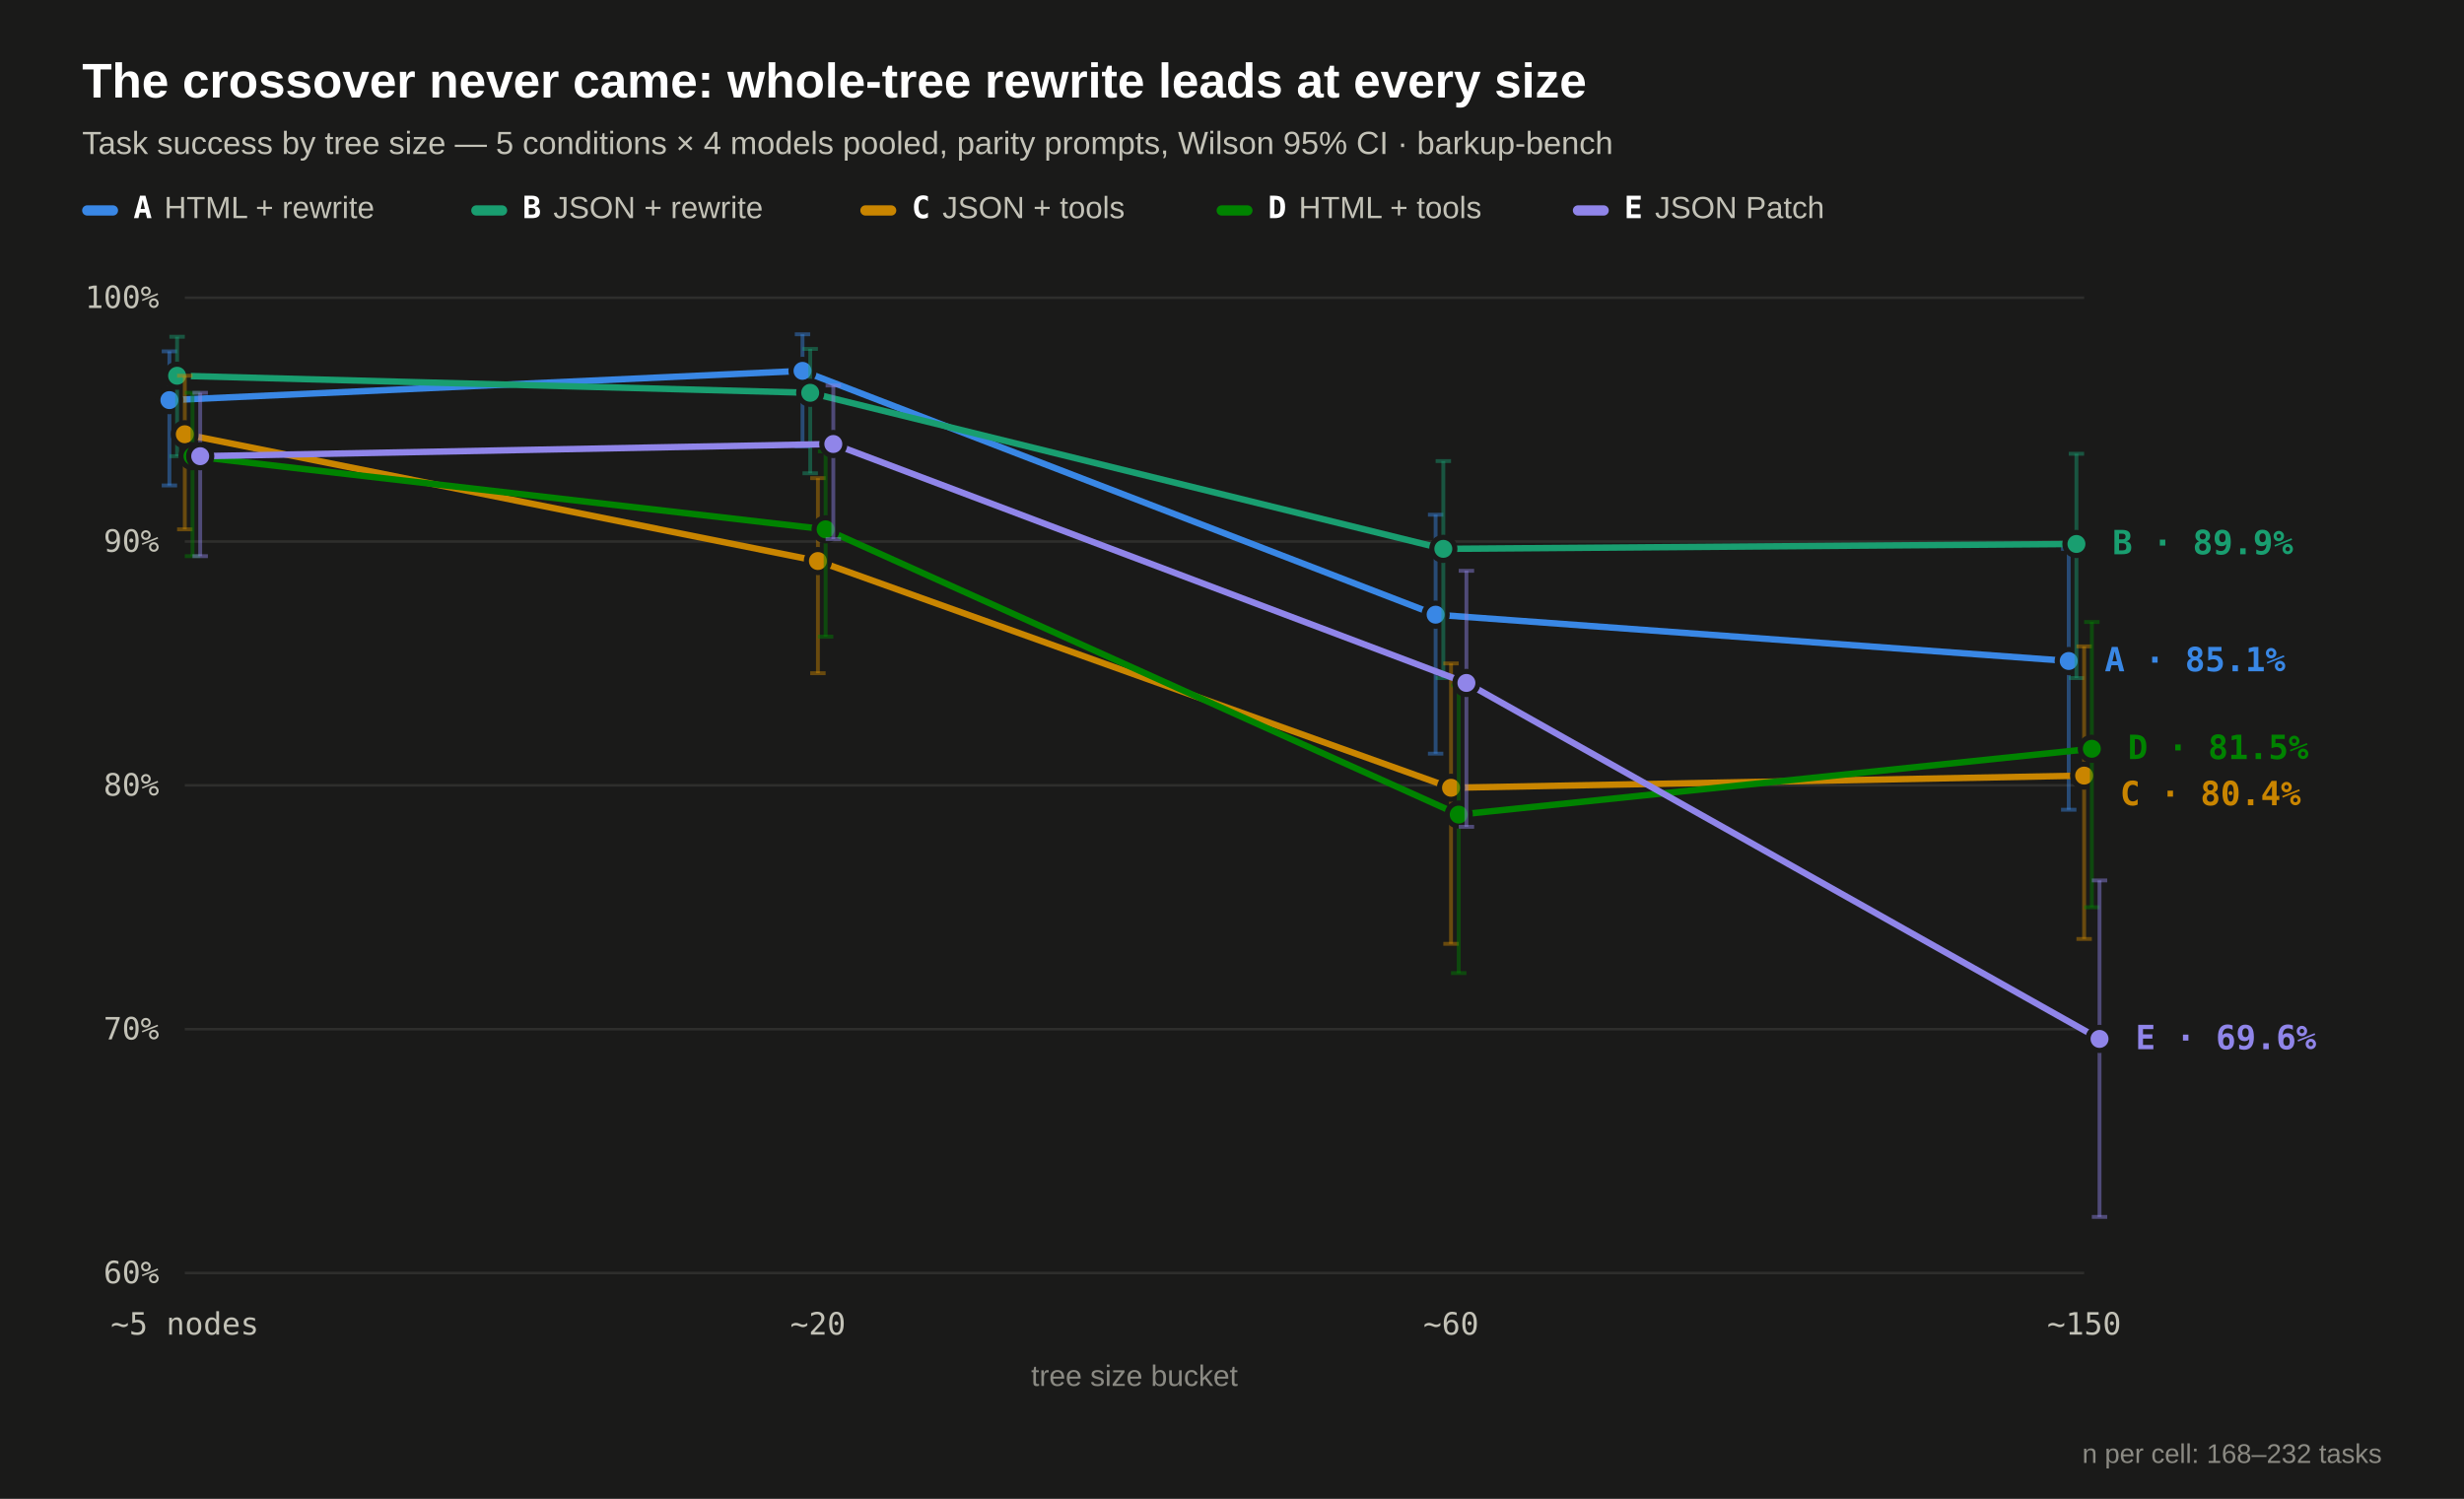
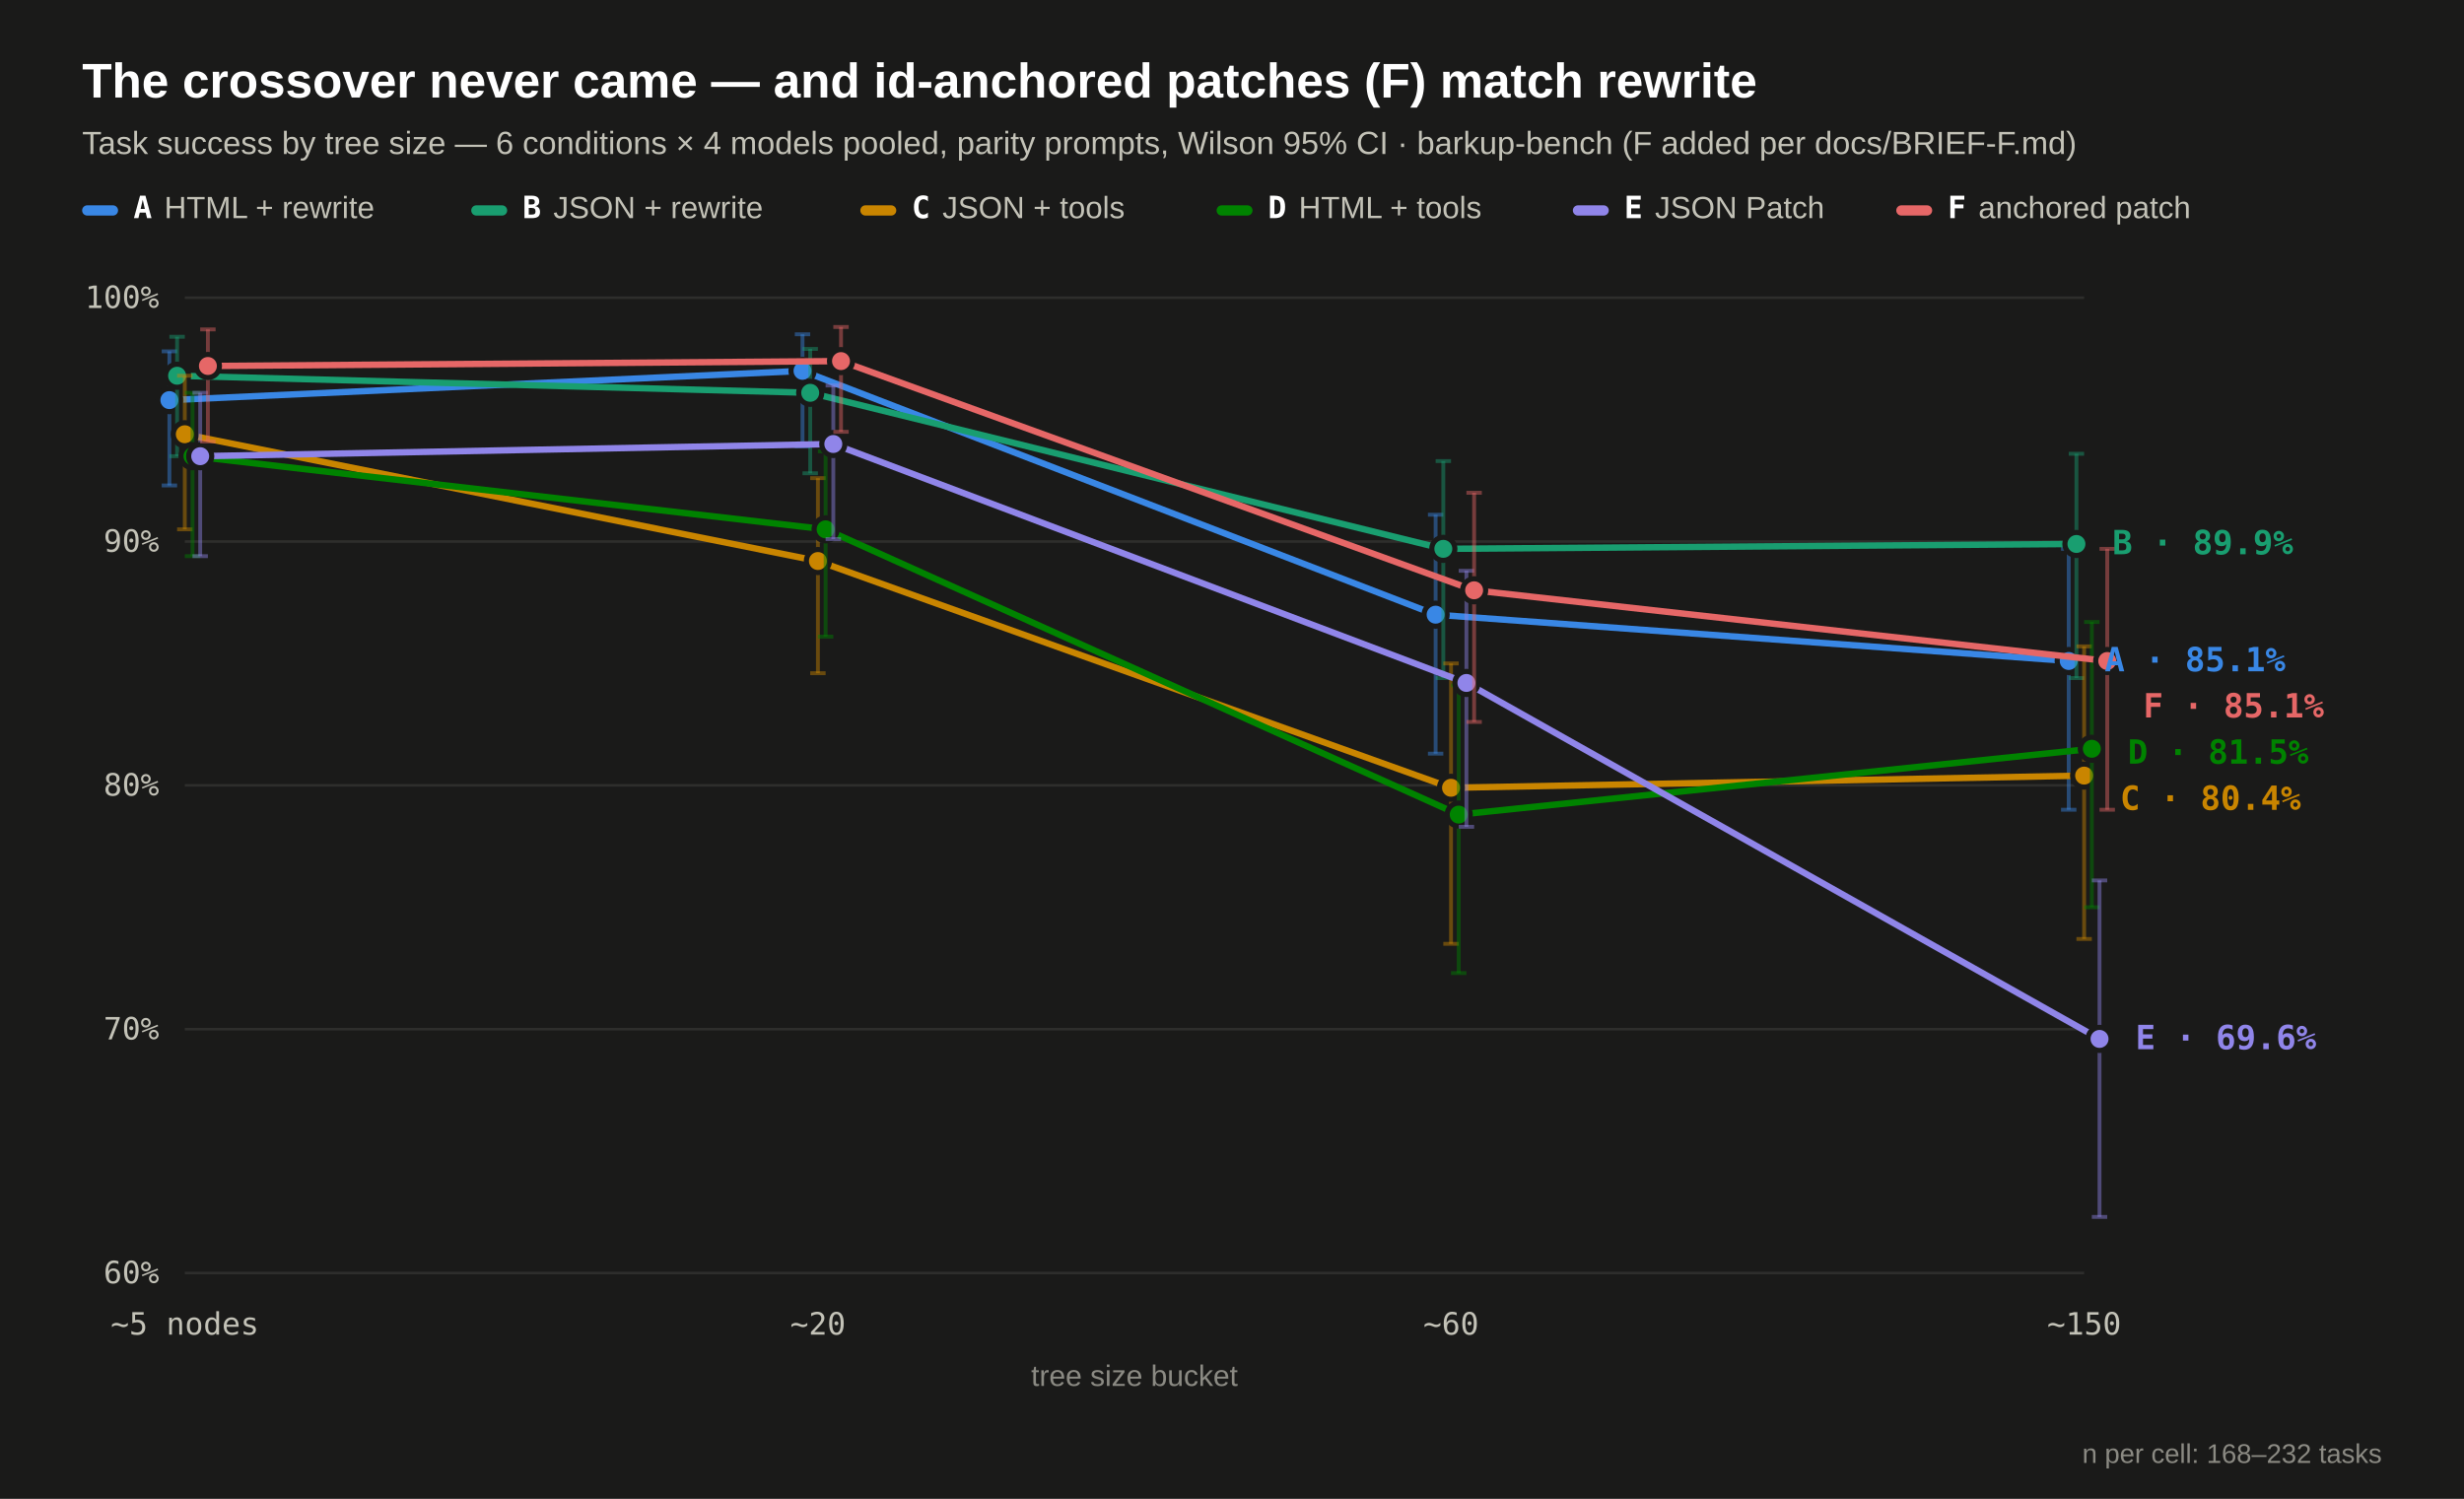
<svg xmlns="http://www.w3.org/2000/svg" viewBox="0 0 960 584" width="960" height="584">
  <rect width="960" height="100%" fill="#1a1a19" />
-   <text x="32" y="38" font-family="Seravek, 'Gill Sans', 'Helvetica Neue', Arial, sans-serif" font-size="19" font-weight="700" fill="#ffffff">The crossover never came: whole-tree rewrite leads at every size</text>
-   <text x="32" y="60" font-family="Seravek, 'Gill Sans', 'Helvetica Neue', Arial, sans-serif" font-size="12.5" fill="#c3c2b7">Task success by tree size — 5 conditions × 4 models pooled, parity prompts, Wilson 95% CI · barkup-bench</text>
+   <text x="32" y="38" font-family="Seravek, 'Gill Sans', 'Helvetica Neue', Arial, sans-serif" font-size="19" font-weight="700" fill="#ffffff">The crossover never came — and id-anchored patches (F) match rewrite</text>
+   <text x="32" y="60" font-family="Seravek, 'Gill Sans', 'Helvetica Neue', Arial, sans-serif" font-size="12.5" fill="#c3c2b7">Task success by tree size — 6 conditions × 4 models pooled, parity prompts, Wilson 95% CI · barkup-bench (F added per docs/BRIEF-F.md)</text>
  <rect x="32" y="80" width="14" height="4" rx="2" fill="#3987e5" />
  <text x="52" y="85" font-family="Menlo, 'SF Mono', Consolas, monospace" font-size="12" font-weight="700" fill="#ffffff">A</text>
  <text x="64" y="85" font-family="Seravek, 'Gill Sans', 'Helvetica Neue', Arial, sans-serif" font-size="12" fill="#c3c2b7">HTML + rewrite</text>
  <rect x="183.6" y="80" width="14" height="4" rx="2" fill="#199e70" />
  <text x="203.6" y="85" font-family="Menlo, 'SF Mono', Consolas, monospace" font-size="12" font-weight="700" fill="#ffffff">B</text>
  <text x="215.6" y="85" font-family="Seravek, 'Gill Sans', 'Helvetica Neue', Arial, sans-serif" font-size="12" fill="#c3c2b7">JSON + rewrite</text>
  <rect x="335.2" y="80" width="14" height="4" rx="2" fill="#c98500" />
  <text x="355.2" y="85" font-family="Menlo, 'SF Mono', Consolas, monospace" font-size="12" font-weight="700" fill="#ffffff">C</text>
  <text x="367.2" y="85" font-family="Seravek, 'Gill Sans', 'Helvetica Neue', Arial, sans-serif" font-size="12" fill="#c3c2b7">JSON + tools</text>
  <rect x="474" y="80" width="14" height="4" rx="2" fill="#008300" />
  <text x="494" y="85" font-family="Menlo, 'SF Mono', Consolas, monospace" font-size="12" font-weight="700" fill="#ffffff">D</text>
  <text x="506" y="85" font-family="Seravek, 'Gill Sans', 'Helvetica Neue', Arial, sans-serif" font-size="12" fill="#c3c2b7">HTML + tools</text>
  <rect x="612.8" y="80" width="14" height="4" rx="2" fill="#9085e9" />
  <text x="632.8" y="85" font-family="Menlo, 'SF Mono', Consolas, monospace" font-size="12" font-weight="700" fill="#ffffff">E</text>
  <text x="644.8" y="85" font-family="Seravek, 'Gill Sans', 'Helvetica Neue', Arial, sans-serif" font-size="12" fill="#c3c2b7">JSON Patch</text>
+   <rect x="738.8" y="80" width="14" height="4" rx="2" fill="#e66767" />
+   <text x="758.8" y="85" font-family="Menlo, 'SF Mono', Consolas, monospace" font-size="12" font-weight="700" fill="#ffffff">F</text>
+   <text x="770.8" y="85" font-family="Seravek, 'Gill Sans', 'Helvetica Neue', Arial, sans-serif" font-size="12" fill="#c3c2b7">anchored patch</text>
  <line x1="72" x2="812" y1="496" y2="496" stroke="#2e2e2c" stroke-width="1" />
  <text x="62" y="500" text-anchor="end" font-family="Menlo, 'SF Mono', Consolas, monospace" font-size="12" fill="#c3c2b7">60%</text>
  <line x1="72" x2="812" y1="401" y2="401" stroke="#2e2e2c" stroke-width="1" />
  <text x="62" y="405" text-anchor="end" font-family="Menlo, 'SF Mono', Consolas, monospace" font-size="12" fill="#c3c2b7">70%</text>
  <line x1="72" x2="812" y1="306" y2="306" stroke="#2e2e2c" stroke-width="1" />
  <text x="62" y="310" text-anchor="end" font-family="Menlo, 'SF Mono', Consolas, monospace" font-size="12" fill="#c3c2b7">80%</text>
  <line x1="72" x2="812" y1="211" y2="211" stroke="#2e2e2c" stroke-width="1" />
  <text x="62" y="215" text-anchor="end" font-family="Menlo, 'SF Mono', Consolas, monospace" font-size="12" fill="#c3c2b7">90%</text>
  <line x1="72" x2="812" y1="116" y2="116" stroke="#2e2e2c" stroke-width="1" />
  <text x="62" y="120" text-anchor="end" font-family="Menlo, 'SF Mono', Consolas, monospace" font-size="12" fill="#c3c2b7">100%</text>
  <text x="72" y="520" text-anchor="middle" font-family="Menlo, 'SF Mono', Consolas, monospace" font-size="12" fill="#c3c2b7">~5 nodes</text>
  <text x="318.667" y="520" text-anchor="middle" font-family="Menlo, 'SF Mono', Consolas, monospace" font-size="12" fill="#c3c2b7">~20</text>
  <text x="565.333" y="520" text-anchor="middle" font-family="Menlo, 'SF Mono', Consolas, monospace" font-size="12" fill="#c3c2b7">~60</text>
  <text x="812" y="520" text-anchor="middle" font-family="Menlo, 'SF Mono', Consolas, monospace" font-size="12" fill="#c3c2b7">~150</text>
  <text x="442" y="540" text-anchor="middle" font-family="Seravek, 'Gill Sans', 'Helvetica Neue', Arial, sans-serif" font-size="11.5" fill="#8b8a83">tree size bucket</text>
  <line x1="66" x2="66" y1="189.15" y2="136.9" stroke="#3987e5" stroke-width="1.5" opacity="0.45" />
  <line x1="63" x2="69" y1="189.15" y2="189.15" stroke="#3987e5" stroke-width="1.5" opacity="0.45" />
  <line x1="63" x2="69" y1="136.9" y2="136.9" stroke="#3987e5" stroke-width="1.5" opacity="0.45" />
  <line x1="312.667" x2="312.667" y1="173.95" y2="130.25" stroke="#3987e5" stroke-width="1.5" opacity="0.45" />
  <line x1="309.667" x2="315.667" y1="173.95" y2="173.95" stroke="#3987e5" stroke-width="1.5" opacity="0.45" />
  <line x1="309.667" x2="315.667" y1="130.25" y2="130.25" stroke="#3987e5" stroke-width="1.5" opacity="0.45" />
  <line x1="559.333" x2="559.333" y1="293.65" y2="200.55" stroke="#3987e5" stroke-width="1.5" opacity="0.45" />
  <line x1="556.333" x2="562.333" y1="293.65" y2="293.65" stroke="#3987e5" stroke-width="1.5" opacity="0.45" />
  <line x1="556.333" x2="562.333" y1="200.55" y2="200.55" stroke="#3987e5" stroke-width="1.5" opacity="0.45" />
  <line x1="806" x2="806" y1="315.5" y2="213.85" stroke="#3987e5" stroke-width="1.5" opacity="0.45" />
  <line x1="803" x2="809" y1="315.5" y2="315.5" stroke="#3987e5" stroke-width="1.5" opacity="0.45" />
  <line x1="803" x2="809" y1="213.85" y2="213.85" stroke="#3987e5" stroke-width="1.5" opacity="0.45" />
  <path d="M66,155.9 L312.667,144.5 L559.333,239.5 L806,257.55" fill="none" stroke="#3987e5" stroke-width="2.5" stroke-linejoin="round" />
  <circle cx="66" cy="155.9" r="4.5" fill="#3987e5" stroke="#1a1a19" stroke-width="2" />
  <circle cx="312.667" cy="144.5" r="4.5" fill="#3987e5" stroke="#1a1a19" stroke-width="2" />
  <circle cx="559.333" cy="239.5" r="4.5" fill="#3987e5" stroke="#1a1a19" stroke-width="2" />
  <circle cx="806" cy="257.55" r="4.5" fill="#3987e5" stroke="#1a1a19" stroke-width="2" />
  <line x1="69" x2="69" y1="177.75" y2="131.2" stroke="#199e70" stroke-width="1.5" opacity="0.45" />
  <line x1="66" x2="72" y1="177.75" y2="177.75" stroke="#199e70" stroke-width="1.5" opacity="0.45" />
  <line x1="66" x2="72" y1="131.2" y2="131.2" stroke="#199e70" stroke-width="1.5" opacity="0.45" />
  <line x1="315.667" x2="315.667" y1="184.4" y2="135.95" stroke="#199e70" stroke-width="1.5" opacity="0.45" />
  <line x1="312.667" x2="318.667" y1="184.4" y2="184.4" stroke="#199e70" stroke-width="1.5" opacity="0.45" />
  <line x1="312.667" x2="318.667" y1="135.95" y2="135.95" stroke="#199e70" stroke-width="1.5" opacity="0.45" />
  <line x1="562.333" x2="562.333" y1="264.2" y2="179.65" stroke="#199e70" stroke-width="1.5" opacity="0.45" />
  <line x1="559.333" x2="565.333" y1="264.2" y2="264.2" stroke="#199e70" stroke-width="1.5" opacity="0.45" />
  <line x1="559.333" x2="565.333" y1="179.65" y2="179.65" stroke="#199e70" stroke-width="1.5" opacity="0.45" />
  <line x1="809" x2="809" y1="264.2" y2="176.8" stroke="#199e70" stroke-width="1.5" opacity="0.45" />
  <line x1="806" x2="812" y1="264.2" y2="264.2" stroke="#199e70" stroke-width="1.5" opacity="0.45" />
  <line x1="806" x2="812" y1="176.8" y2="176.8" stroke="#199e70" stroke-width="1.5" opacity="0.45" />
  <path d="M69,146.4 L315.667,153.05 L562.333,213.85 L809,211.95" fill="none" stroke="#199e70" stroke-width="2.5" stroke-linejoin="round" />
  <circle cx="69" cy="146.4" r="4.5" fill="#199e70" stroke="#1a1a19" stroke-width="2" />
  <circle cx="315.667" cy="153.05" r="4.5" fill="#199e70" stroke="#1a1a19" stroke-width="2" />
  <circle cx="562.333" cy="213.85" r="4.5" fill="#199e70" stroke="#1a1a19" stroke-width="2" />
  <circle cx="809" cy="211.95" r="4.5" fill="#199e70" stroke="#1a1a19" stroke-width="2" />
  <line x1="72" x2="72" y1="206.25" y2="146.4" stroke="#c98500" stroke-width="1.5" opacity="0.45" />
  <line x1="69" x2="75" y1="206.25" y2="206.25" stroke="#c98500" stroke-width="1.5" opacity="0.45" />
  <line x1="69" x2="75" y1="146.4" y2="146.4" stroke="#c98500" stroke-width="1.5" opacity="0.45" />
  <line x1="318.667" x2="318.667" y1="262.3" y2="186.3" stroke="#c98500" stroke-width="1.5" opacity="0.45" />
  <line x1="315.667" x2="321.667" y1="262.3" y2="262.3" stroke="#c98500" stroke-width="1.5" opacity="0.45" />
  <line x1="315.667" x2="321.667" y1="186.3" y2="186.3" stroke="#c98500" stroke-width="1.5" opacity="0.45" />
  <line x1="565.333" x2="565.333" y1="367.75" y2="258.5" stroke="#c98500" stroke-width="1.5" opacity="0.45" />
  <line x1="562.333" x2="568.333" y1="367.75" y2="367.75" stroke="#c98500" stroke-width="1.5" opacity="0.45" />
  <line x1="562.333" x2="568.333" y1="258.5" y2="258.5" stroke="#c98500" stroke-width="1.5" opacity="0.45" />
  <line x1="812" x2="812" y1="365.85" y2="251.85" stroke="#c98500" stroke-width="1.5" opacity="0.45" />
  <line x1="809" x2="815" y1="365.85" y2="365.85" stroke="#c98500" stroke-width="1.5" opacity="0.45" />
  <line x1="809" x2="815" y1="251.85" y2="251.85" stroke="#c98500" stroke-width="1.5" opacity="0.45" />
  <path d="M72,169.2 L318.667,218.6 L565.333,306.95 L812,302.2" fill="none" stroke="#c98500" stroke-width="2.5" stroke-linejoin="round" />
  <circle cx="72" cy="169.2" r="4.5" fill="#c98500" stroke="#1a1a19" stroke-width="2" />
  <circle cx="318.667" cy="218.6" r="4.5" fill="#c98500" stroke="#1a1a19" stroke-width="2" />
  <circle cx="565.333" cy="306.95" r="4.5" fill="#c98500" stroke="#1a1a19" stroke-width="2" />
  <circle cx="812" cy="302.2" r="4.5" fill="#c98500" stroke="#1a1a19" stroke-width="2" />
  <line x1="75" x2="75" y1="216.7" y2="153.05" stroke="#008300" stroke-width="1.5" opacity="0.45" />
  <line x1="72" x2="78" y1="216.7" y2="216.7" stroke="#008300" stroke-width="1.5" opacity="0.45" />
  <line x1="72" x2="78" y1="153.05" y2="153.05" stroke="#008300" stroke-width="1.5" opacity="0.45" />
  <line x1="321.667" x2="321.667" y1="248.05" y2="175.85" stroke="#008300" stroke-width="1.5" opacity="0.45" />
  <line x1="318.667" x2="324.667" y1="248.05" y2="248.05" stroke="#008300" stroke-width="1.5" opacity="0.45" />
  <line x1="318.667" x2="324.667" y1="175.85" y2="175.85" stroke="#008300" stroke-width="1.5" opacity="0.45" />
  <line x1="568.333" x2="568.333" y1="379.15" y2="267.05" stroke="#008300" stroke-width="1.5" opacity="0.45" />
  <line x1="565.333" x2="571.333" y1="379.15" y2="379.15" stroke="#008300" stroke-width="1.5" opacity="0.45" />
  <line x1="565.333" x2="571.333" y1="267.05" y2="267.05" stroke="#008300" stroke-width="1.5" opacity="0.45" />
  <line x1="815" x2="815" y1="353.5" y2="242.35" stroke="#008300" stroke-width="1.5" opacity="0.45" />
  <line x1="812" x2="818" y1="353.5" y2="353.5" stroke="#008300" stroke-width="1.5" opacity="0.45" />
  <line x1="812" x2="818" y1="242.35" y2="242.35" stroke="#008300" stroke-width="1.5" opacity="0.45" />
  <path d="M75,177.75 L321.667,206.25 L568.333,317.4 L815,291.75" fill="none" stroke="#008300" stroke-width="2.5" stroke-linejoin="round" />
  <circle cx="75" cy="177.75" r="4.5" fill="#008300" stroke="#1a1a19" stroke-width="2" />
  <circle cx="321.667" cy="206.25" r="4.5" fill="#008300" stroke="#1a1a19" stroke-width="2" />
  <circle cx="568.333" cy="317.4" r="4.5" fill="#008300" stroke="#1a1a19" stroke-width="2" />
  <circle cx="815" cy="291.75" r="4.5" fill="#008300" stroke="#1a1a19" stroke-width="2" />
  <line x1="78" x2="78" y1="216.7" y2="153.05" stroke="#9085e9" stroke-width="1.5" opacity="0.45" />
  <line x1="75" x2="81" y1="216.7" y2="216.7" stroke="#9085e9" stroke-width="1.5" opacity="0.45" />
  <line x1="75" x2="81" y1="153.05" y2="153.05" stroke="#9085e9" stroke-width="1.5" opacity="0.45" />
  <line x1="324.667" x2="324.667" y1="210.05" y2="150.2" stroke="#9085e9" stroke-width="1.5" opacity="0.45" />
  <line x1="321.667" x2="327.667" y1="210.05" y2="210.05" stroke="#9085e9" stroke-width="1.5" opacity="0.45" />
  <line x1="321.667" x2="327.667" y1="150.2" y2="150.2" stroke="#9085e9" stroke-width="1.5" opacity="0.45" />
  <line x1="571.333" x2="571.333" y1="322.15" y2="222.4" stroke="#9085e9" stroke-width="1.5" opacity="0.45" />
  <line x1="568.333" x2="574.333" y1="322.15" y2="322.15" stroke="#9085e9" stroke-width="1.5" opacity="0.45" />
  <line x1="568.333" x2="574.333" y1="222.4" y2="222.4" stroke="#9085e9" stroke-width="1.5" opacity="0.45" />
  <line x1="818" x2="818" y1="474.15" y2="343.05" stroke="#9085e9" stroke-width="1.5" opacity="0.45" />
  <line x1="815" x2="821" y1="474.15" y2="474.15" stroke="#9085e9" stroke-width="1.5" opacity="0.45" />
  <line x1="815" x2="821" y1="343.05" y2="343.05" stroke="#9085e9" stroke-width="1.5" opacity="0.45" />
  <path d="M78,177.75 L324.667,173 L571.333,266.1 L818,404.8" fill="none" stroke="#9085e9" stroke-width="2.5" stroke-linejoin="round" />
  <circle cx="78" cy="177.75" r="4.5" fill="#9085e9" stroke="#1a1a19" stroke-width="2" />
  <circle cx="324.667" cy="173" r="4.5" fill="#9085e9" stroke="#1a1a19" stroke-width="2" />
  <circle cx="571.333" cy="266.1" r="4.5" fill="#9085e9" stroke="#1a1a19" stroke-width="2" />
  <circle cx="818" cy="404.8" r="4.5" fill="#9085e9" stroke="#1a1a19" stroke-width="2" />
+   <line x1="81" x2="81" y1="172.05" y2="128.35" stroke="#e66767" stroke-width="1.5" opacity="0.45" />
+   <line x1="78" x2="84" y1="172.05" y2="172.05" stroke="#e66767" stroke-width="1.5" opacity="0.45" />
+   <line x1="78" x2="84" y1="128.35" y2="128.35" stroke="#e66767" stroke-width="1.5" opacity="0.45" />
+   <line x1="327.667" x2="327.667" y1="168.25" y2="127.4" stroke="#e66767" stroke-width="1.5" opacity="0.45" />
+   <line x1="324.667" x2="330.667" y1="168.25" y2="168.25" stroke="#e66767" stroke-width="1.5" opacity="0.45" />
+   <line x1="324.667" x2="330.667" y1="127.4" y2="127.4" stroke="#e66767" stroke-width="1.5" opacity="0.45" />
+   <line x1="574.333" x2="574.333" y1="281.3" y2="192" stroke="#e66767" stroke-width="1.5" opacity="0.45" />
+   <line x1="571.333" x2="577.333" y1="281.3" y2="281.3" stroke="#e66767" stroke-width="1.5" opacity="0.45" />
+   <line x1="571.333" x2="577.333" y1="192" y2="192" stroke="#e66767" stroke-width="1.5" opacity="0.45" />
+   <line x1="821" x2="821" y1="315.5" y2="213.85" stroke="#e66767" stroke-width="1.5" opacity="0.45" />
+   <line x1="818" x2="824" y1="315.5" y2="315.5" stroke="#e66767" stroke-width="1.5" opacity="0.45" />
+   <line x1="818" x2="824" y1="213.85" y2="213.85" stroke="#e66767" stroke-width="1.5" opacity="0.45" />
+   <path d="M81,142.6 L327.667,140.7 L574.333,230 L821,257.55" fill="none" stroke="#e66767" stroke-width="2.5" stroke-linejoin="round" />
+   <circle cx="81" cy="142.6" r="4.5" fill="#e66767" stroke="#1a1a19" stroke-width="2" />
+   <circle cx="327.667" cy="140.7" r="4.5" fill="#e66767" stroke="#1a1a19" stroke-width="2" />
+   <circle cx="574.333" cy="230" r="4.5" fill="#e66767" stroke="#1a1a19" stroke-width="2" />
+   <circle cx="821" cy="257.55" r="4.5" fill="#e66767" stroke="#1a1a19" stroke-width="2" />
  <text x="820" y="261.55" font-family="Menlo, 'SF Mono', Consolas, monospace" font-size="13" font-weight="700" fill="#3987e5">A · 85.1%</text>
  <text x="823" y="215.95" font-family="Menlo, 'SF Mono', Consolas, monospace" font-size="13" font-weight="700" fill="#199e70">B · 89.9%</text>
-   <text x="826" y="313.75" font-family="Menlo, 'SF Mono', Consolas, monospace" font-size="13" font-weight="700" fill="#c98500">C · 80.4%</text>
-   <text x="829" y="295.75" font-family="Menlo, 'SF Mono', Consolas, monospace" font-size="13" font-weight="700" fill="#008300">D · 81.5%</text>
+   <text x="826" y="315.55" font-family="Menlo, 'SF Mono', Consolas, monospace" font-size="13" font-weight="700" fill="#c98500">C · 80.4%</text>
+   <text x="829" y="297.55" font-family="Menlo, 'SF Mono', Consolas, monospace" font-size="13" font-weight="700" fill="#008300">D · 81.5%</text>
  <text x="832" y="408.8" font-family="Menlo, 'SF Mono', Consolas, monospace" font-size="13" font-weight="700" fill="#9085e9">E · 69.6%</text>
+   <text x="835" y="279.55" font-family="Menlo, 'SF Mono', Consolas, monospace" font-size="13" font-weight="700" fill="#e66767">F · 85.1%</text>
  <text x="928" y="570" text-anchor="end" font-family="Seravek, 'Gill Sans', 'Helvetica Neue', Arial, sans-serif" font-size="10.5" fill="#8b8a83">n per cell: 168–232 tasks</text>
</svg>
